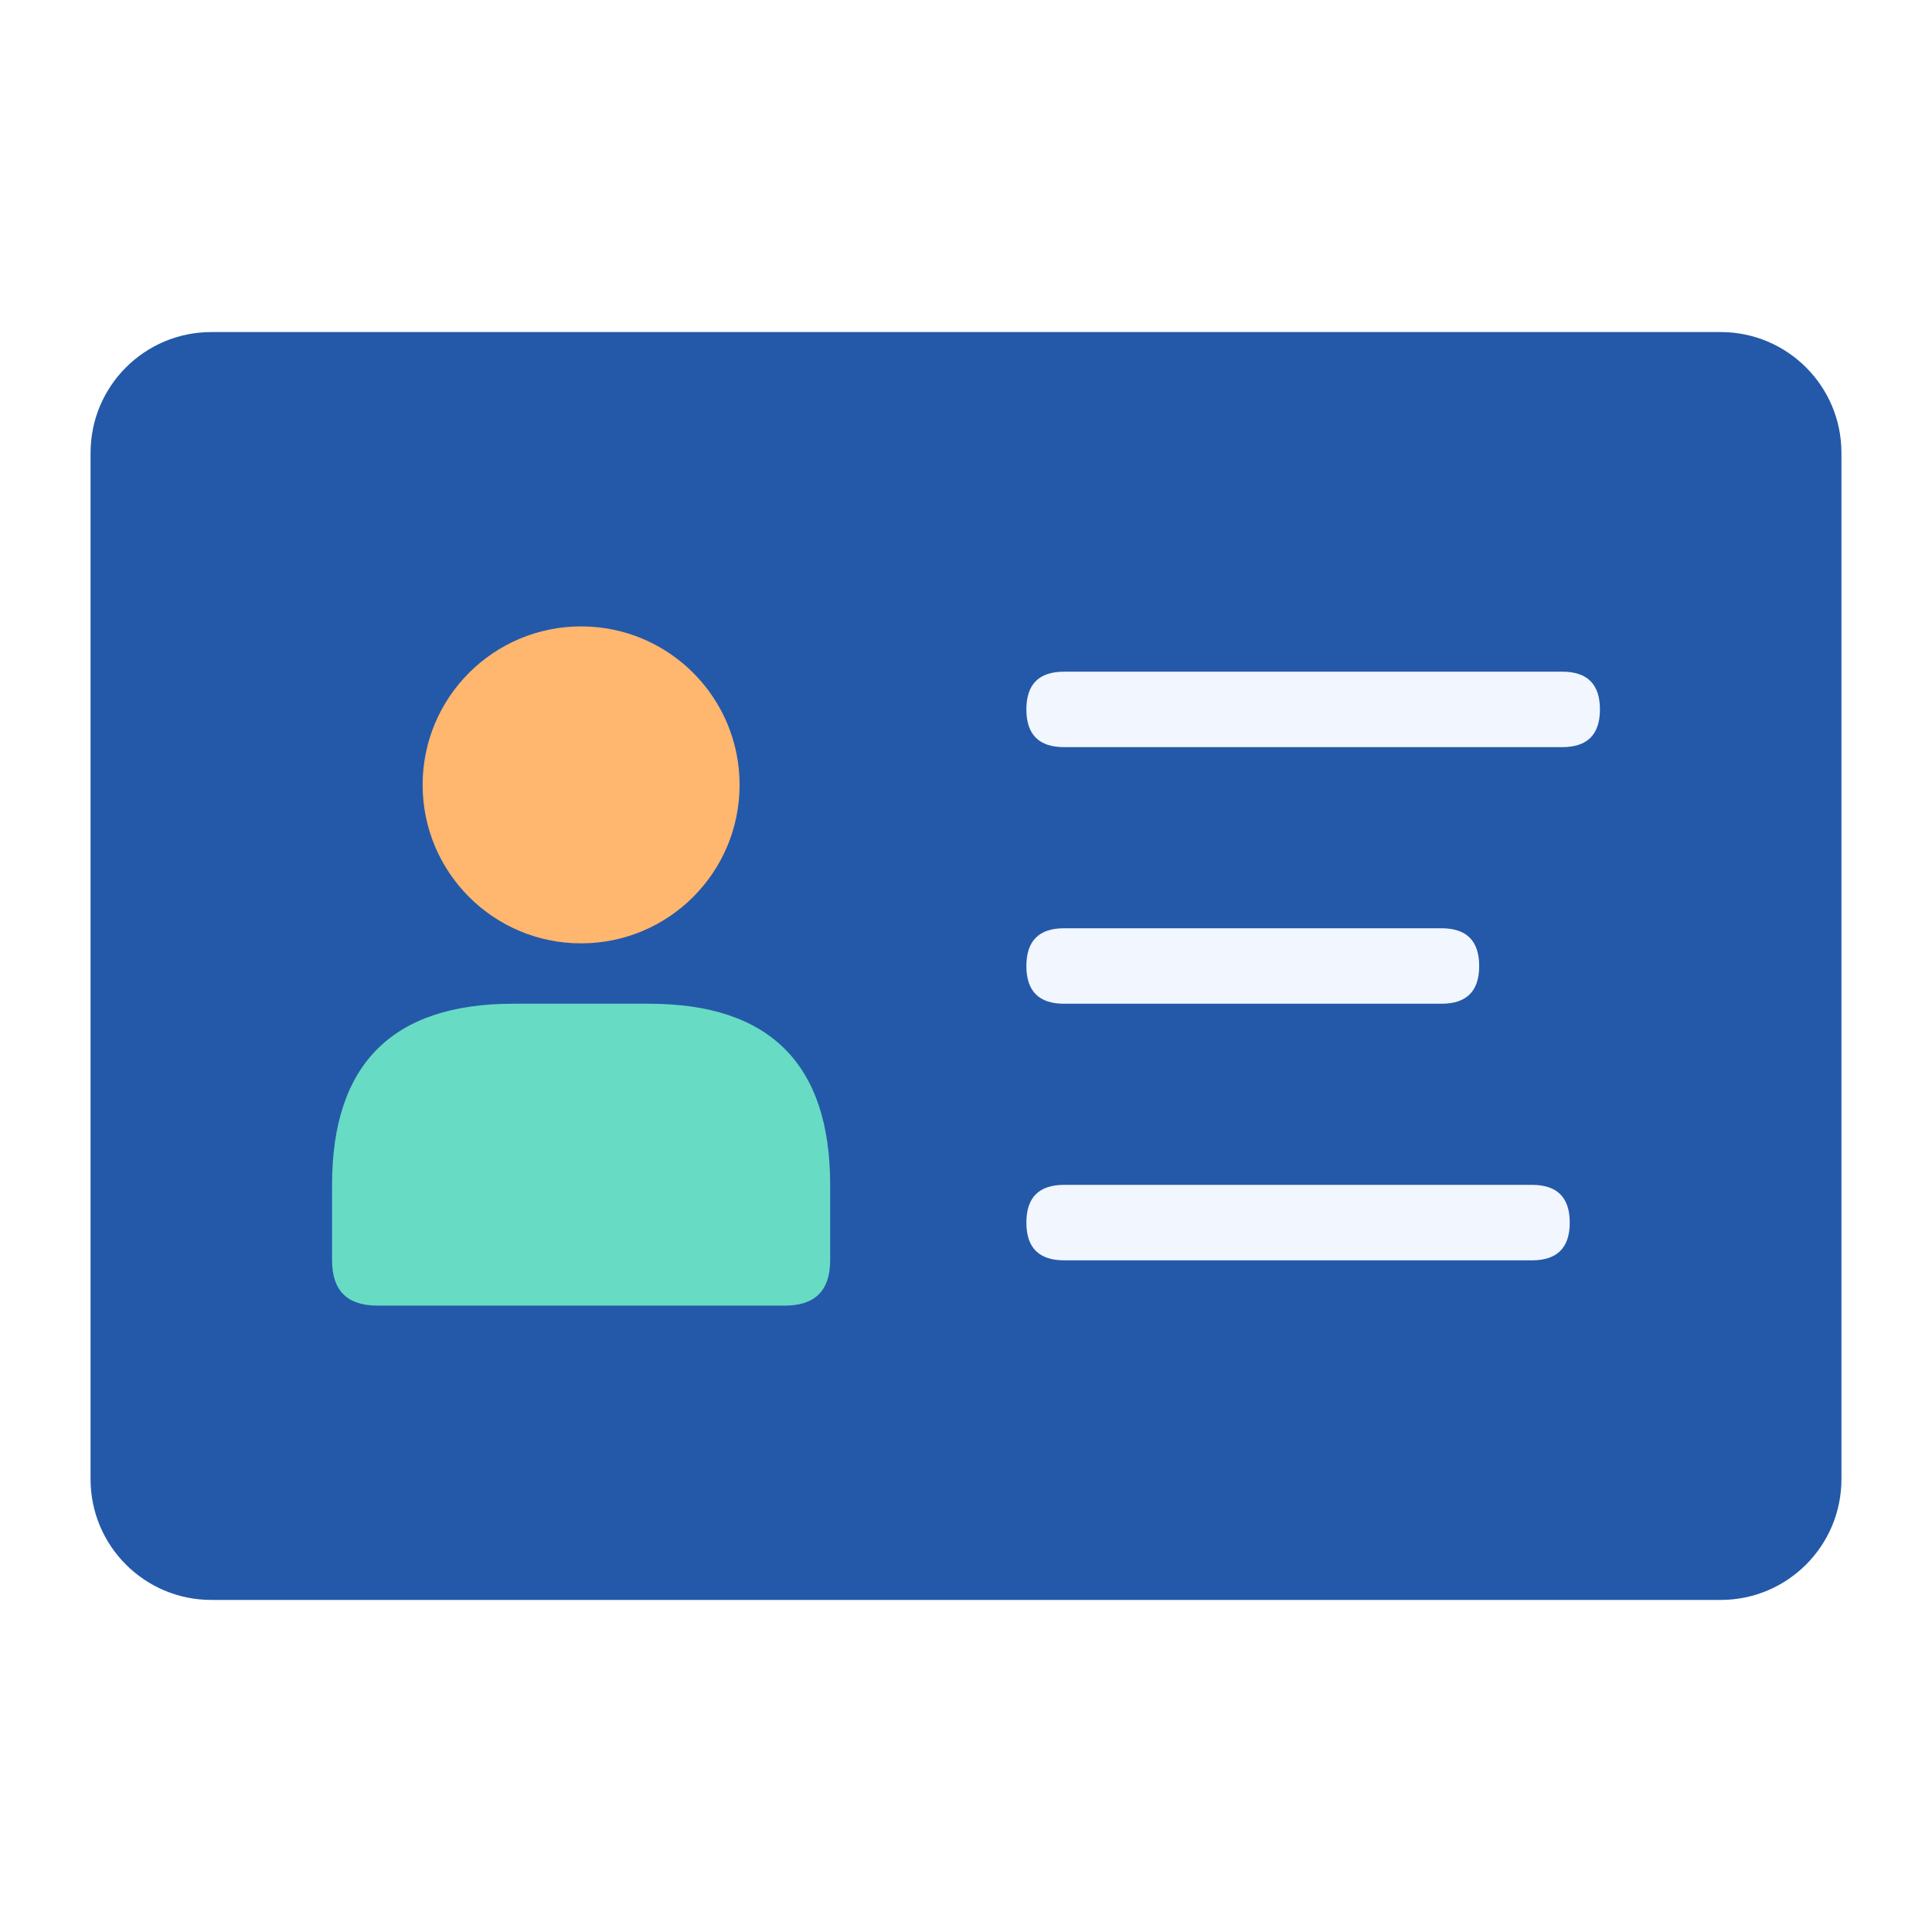
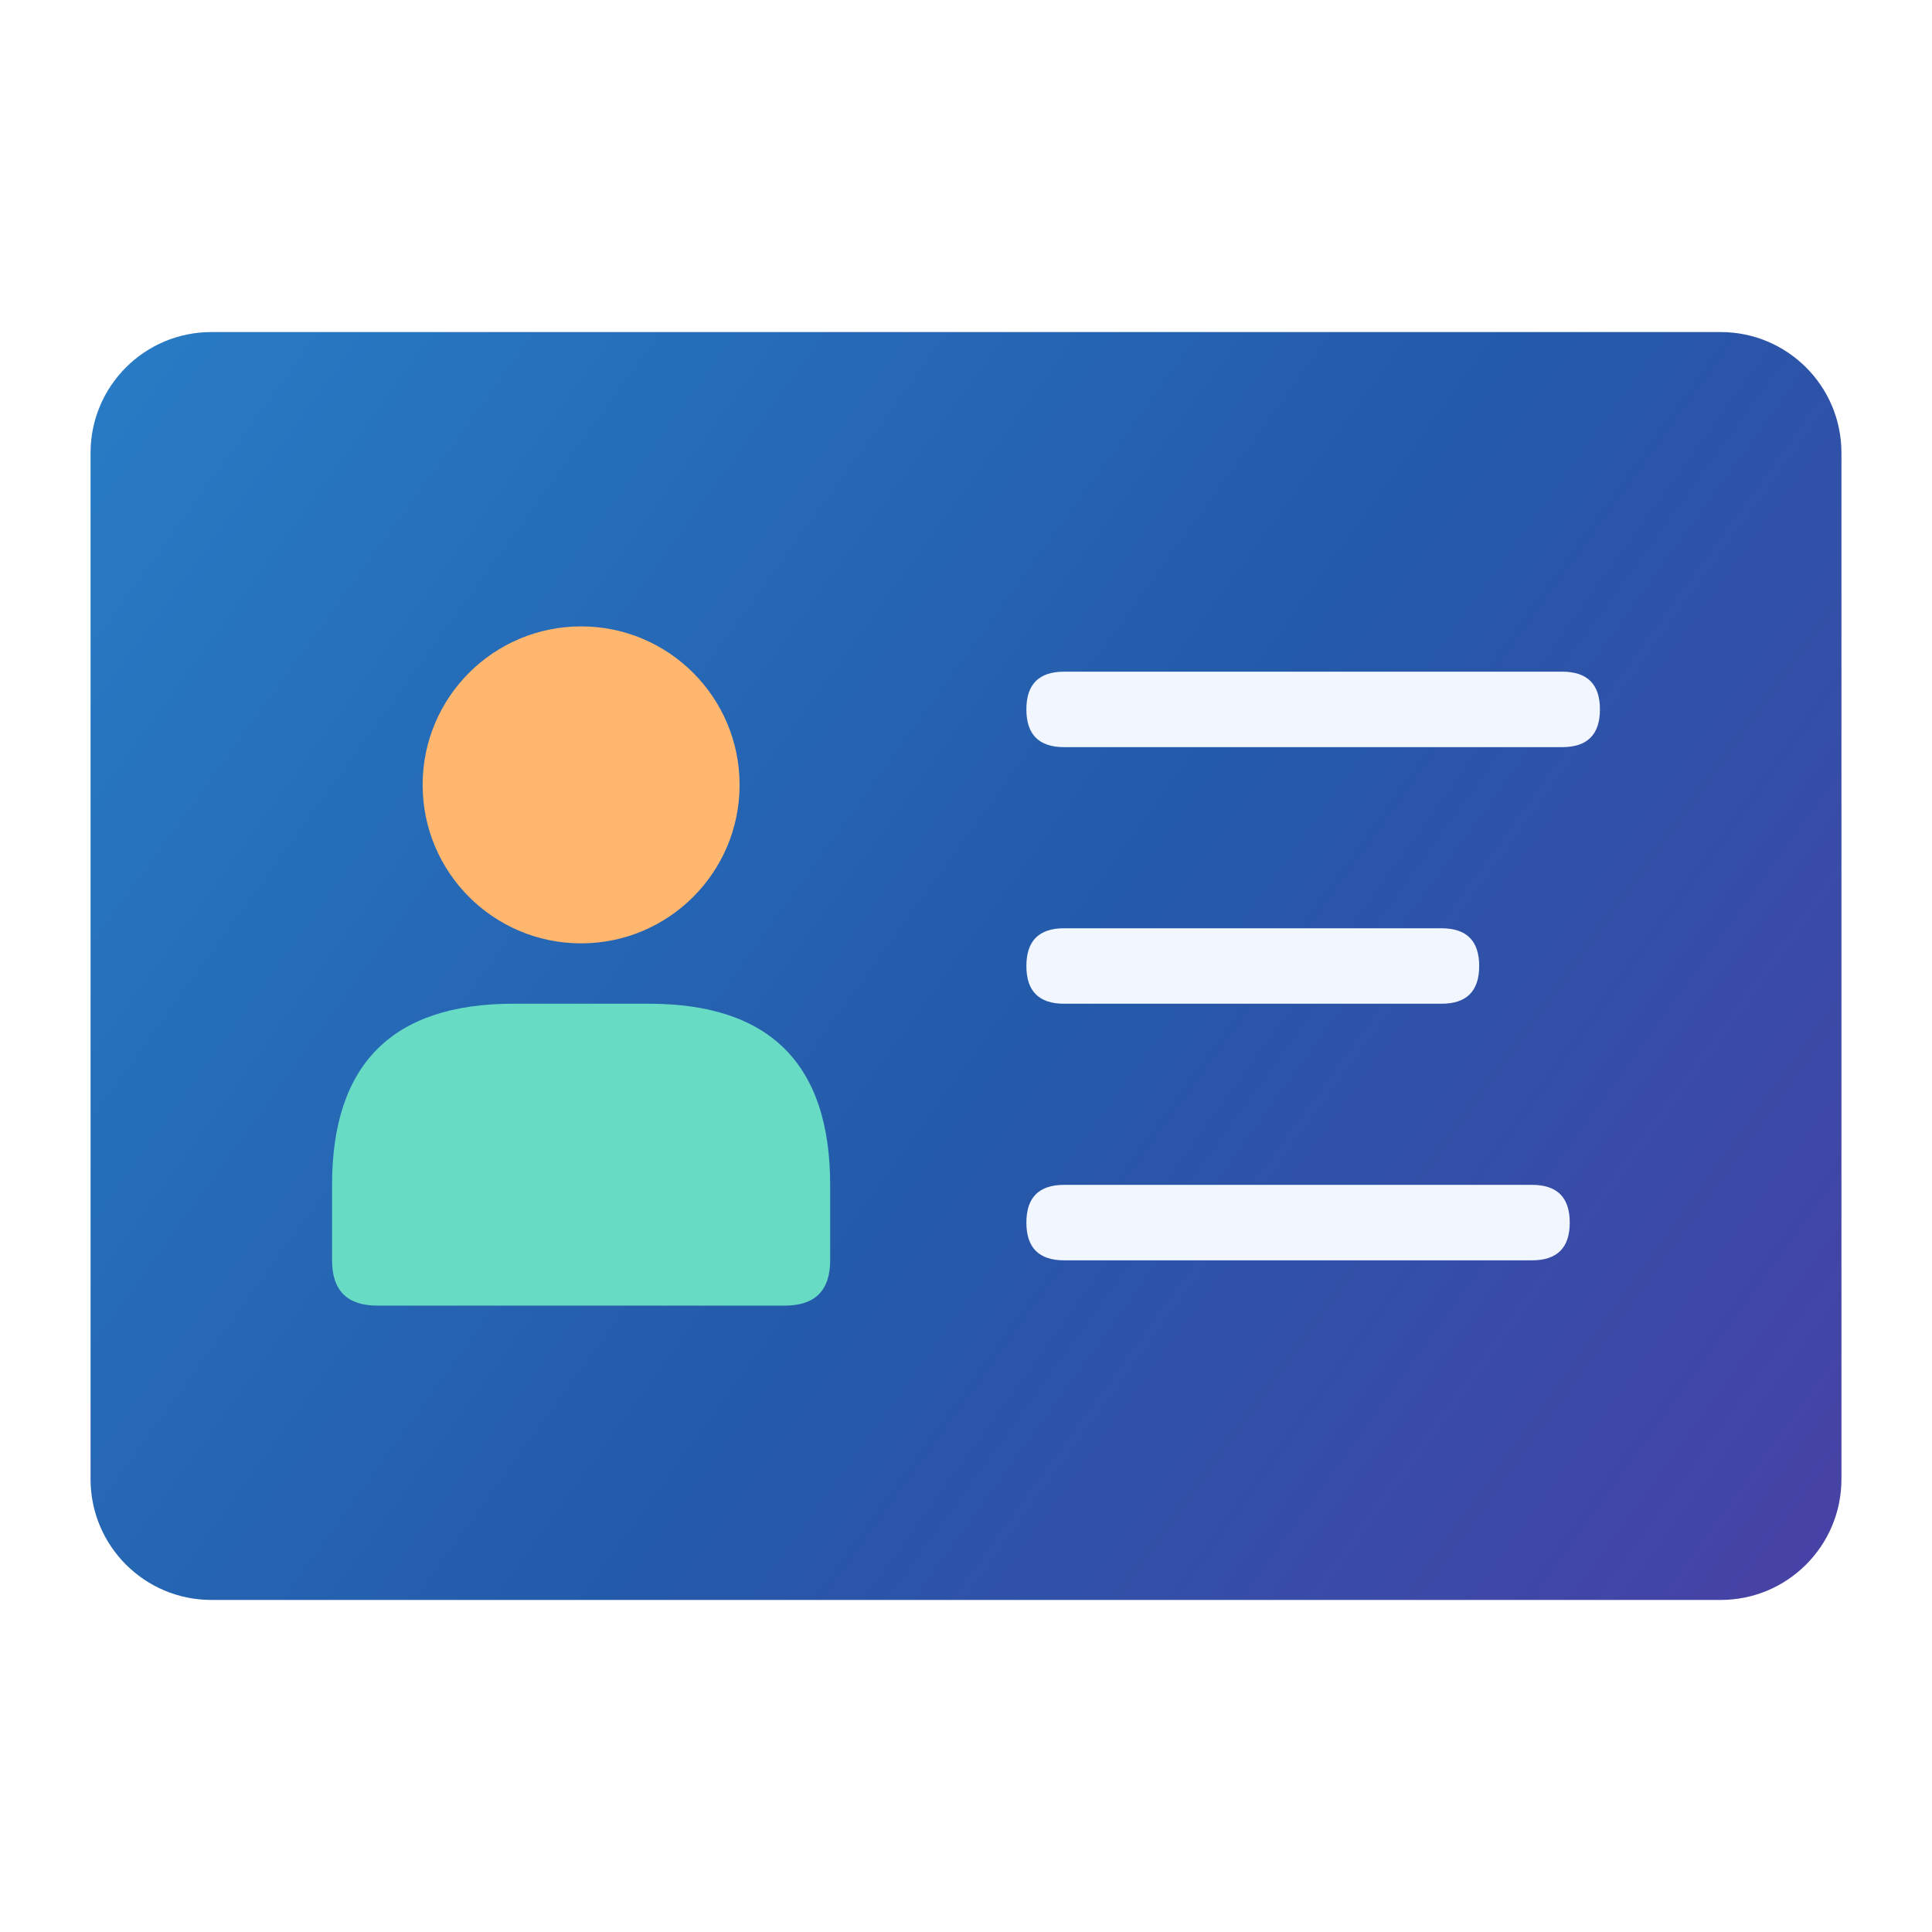
<svg xmlns="http://www.w3.org/2000/svg" width="512" height="512" viewBox="0 0 512 512">
-   <rect x="24" y="88" width="464" height="336" rx="32" fill="#2459A9" />
+   <defs>
+     <linearGradient id="card-body" x1="24" y1="88" x2="488" y2="424" gradientUnits="userSpaceOnUse">
+       <stop offset="0" stop-color="#287CC5" />
+       <stop offset="0.55" stop-color="#2459A9" />
+       <stop offset="1" stop-color="#4941A5" />
+     </linearGradient>
+   </defs>
+   <rect x="24" y="88" width="464" height="336" rx="32" fill="url(#card-body)" />
  <circle cx="154" cy="208" r="42" fill="#FFB66E" />
  <path d="M100 346Q88 346 88 334V314Q88 266 136 266H172Q220 266 220 314V334Q220 346 208 346Z" fill="#68DBC4" />
  <path d="M282 178H414Q424 178 424 188Q424 198 414 198H282Q272 198 272 188Q272 178 282 178ZM282 246H382Q392 246 392 256Q392 266 382 266H282Q272 266 272 256Q272 246 282 246ZM282 314H406Q416 314 416 324Q416 334 406 334H282Q272 334 272 324Q272 314 282 314Z" fill="#F1F6FF" />
</svg>
